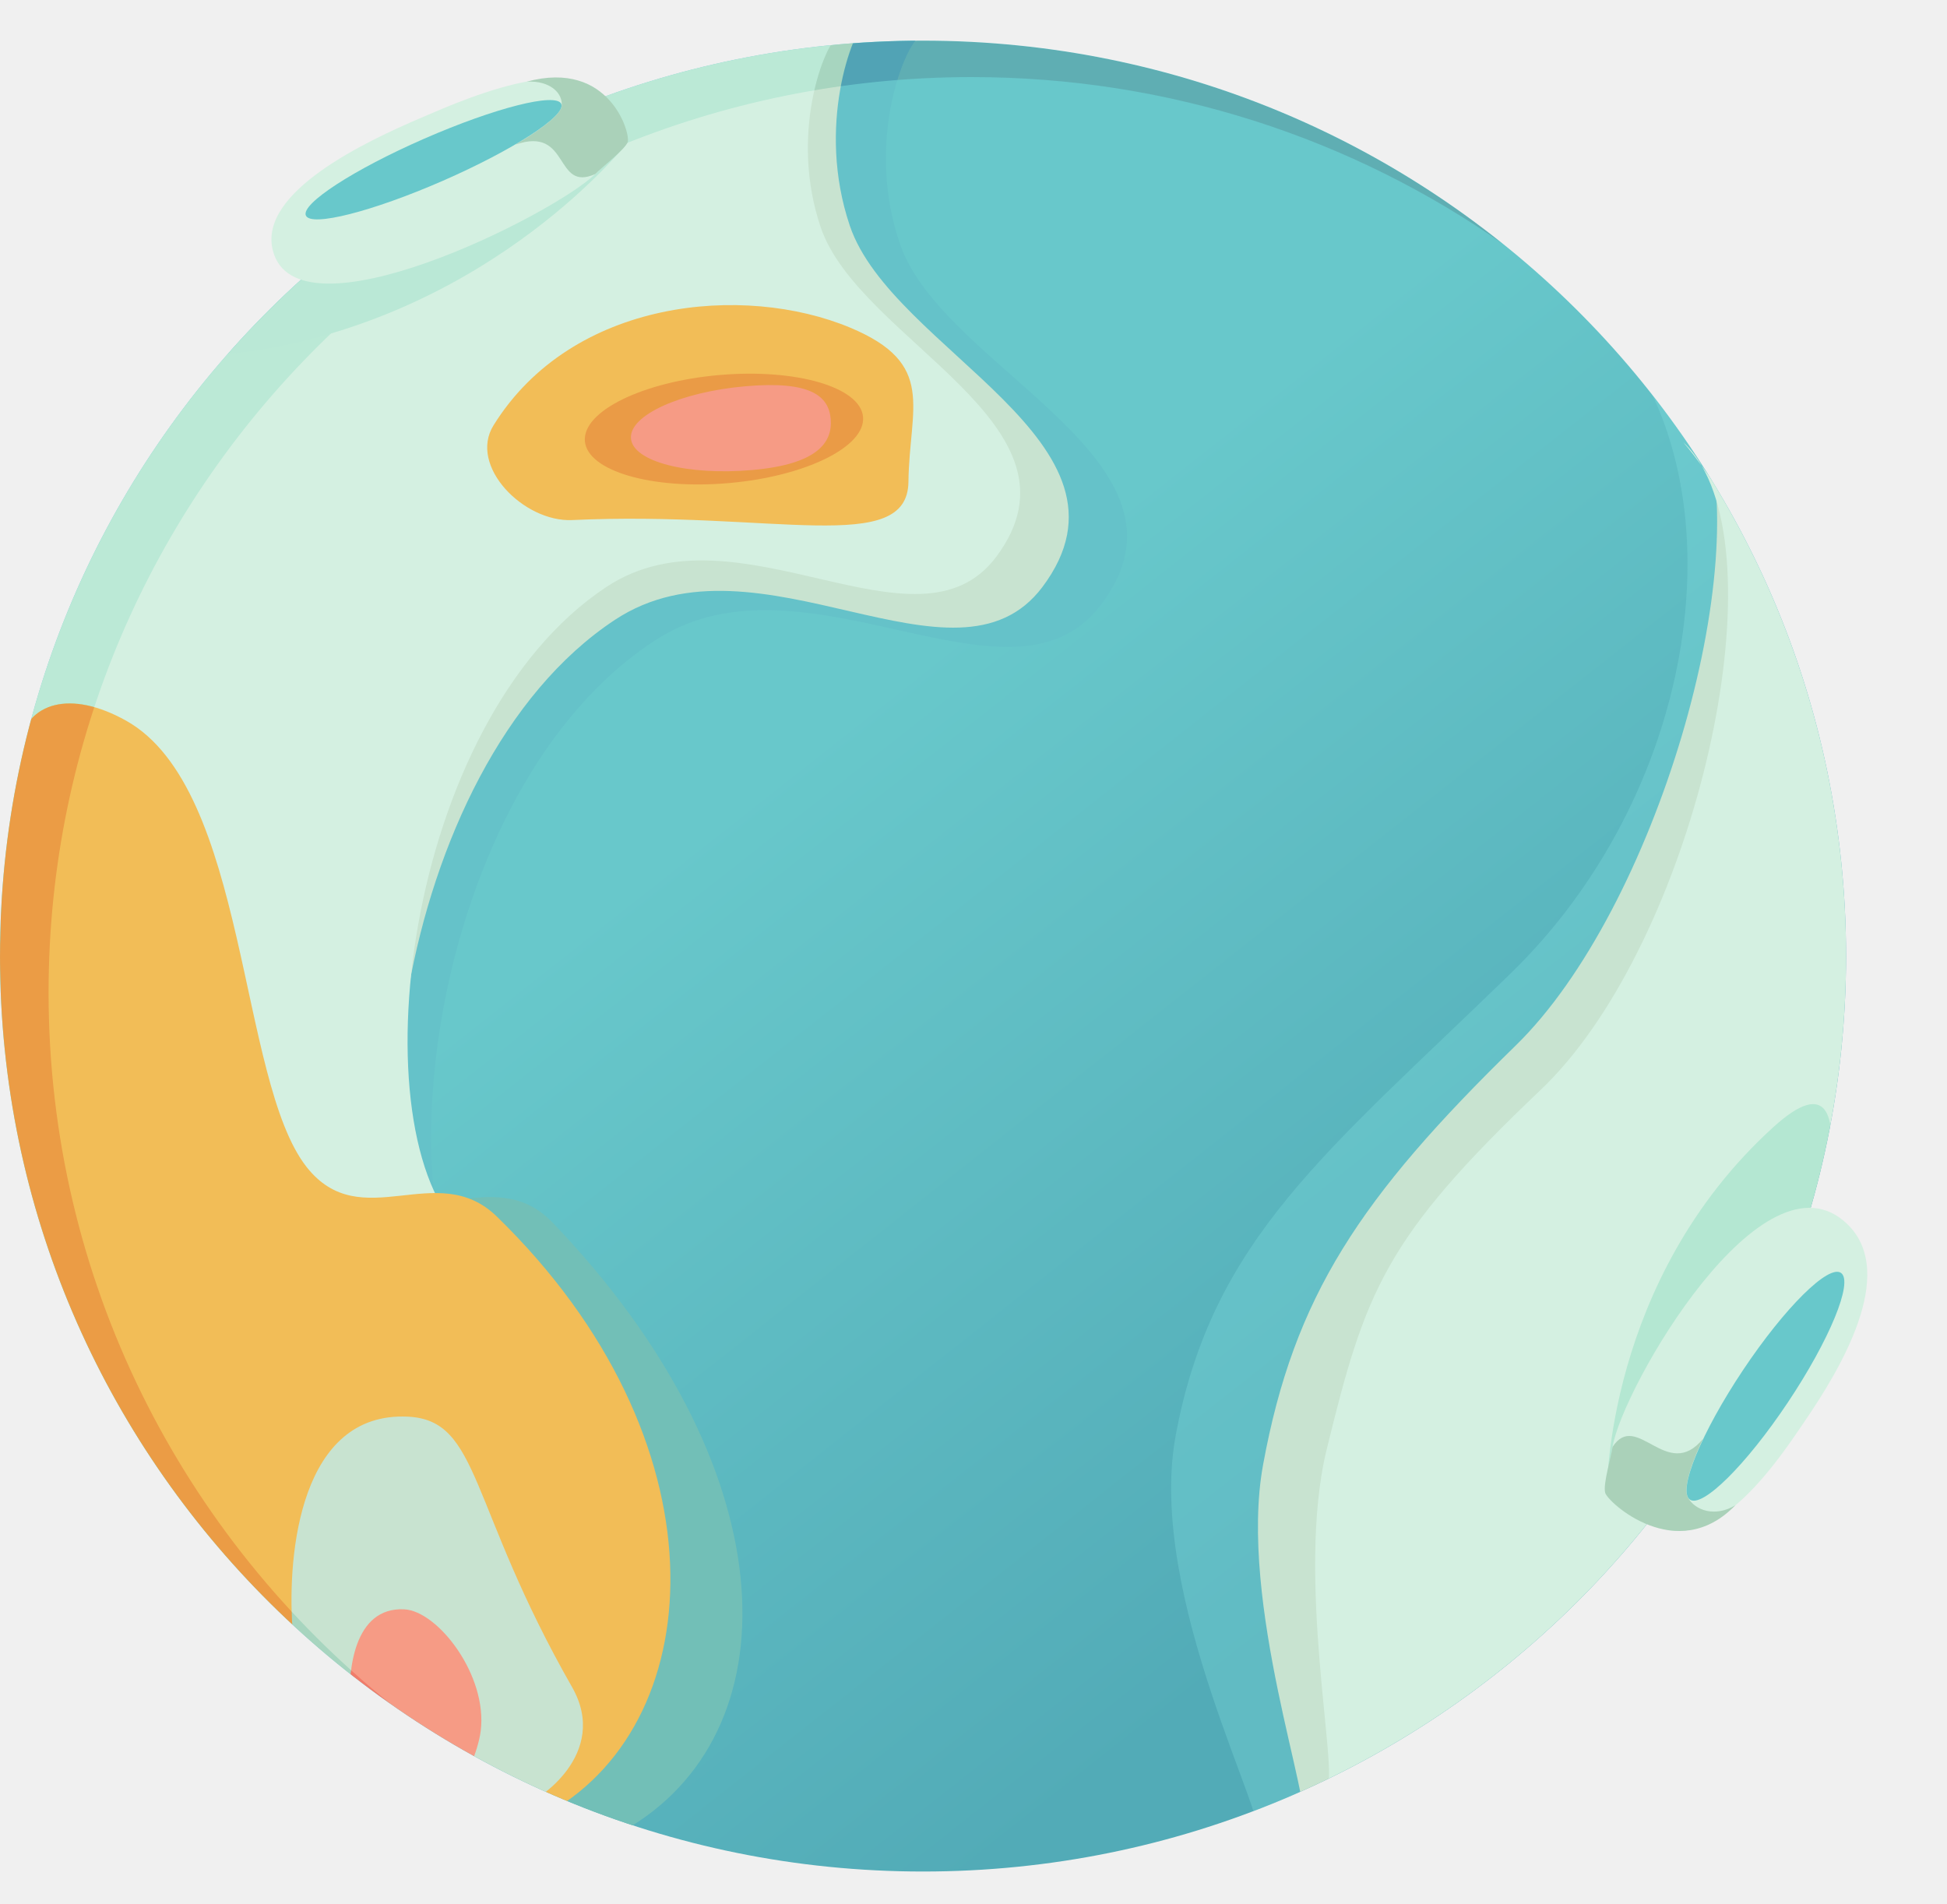
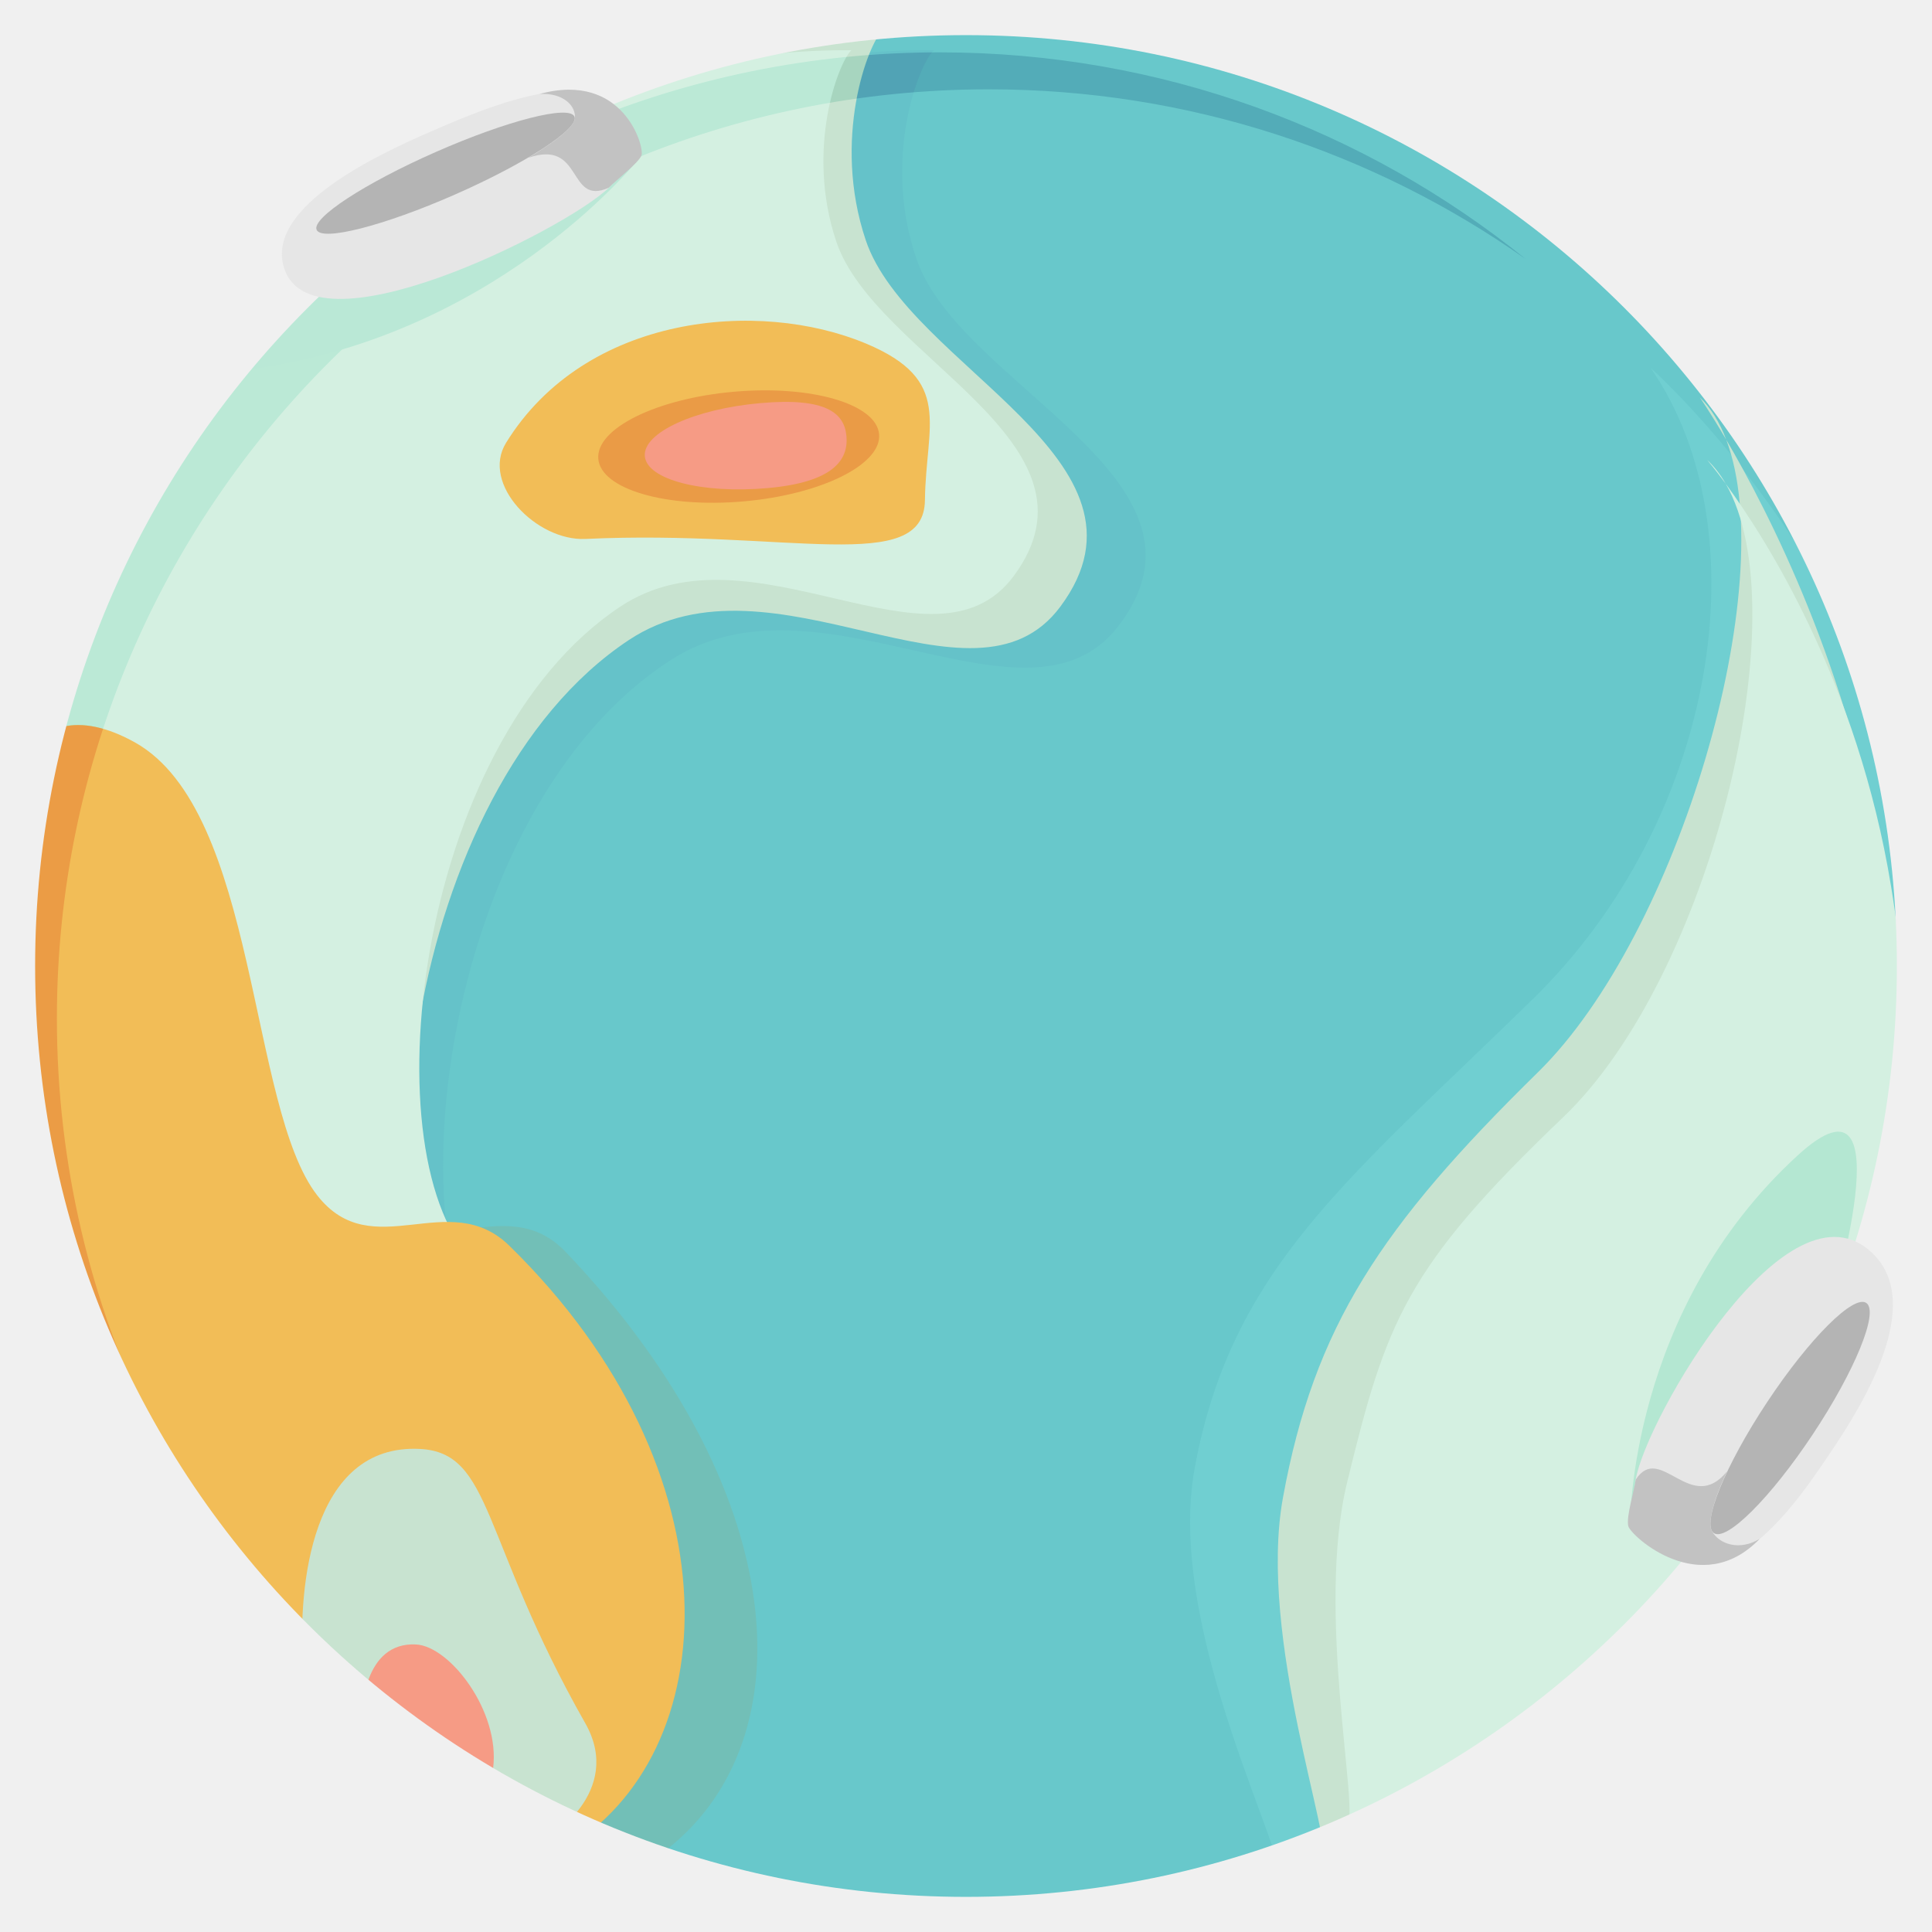
- <svg xmlns="http://www.w3.org/2000/svg" width="135" height="132" viewBox="0 0 135 132" fill="none">
-   <ellipse cx="64" cy="66.298" rx="64" ry="63.48" fill="url(#paint0_linear)" />
-   <mask id="mask0" style="mask-type:alpha" maskUnits="userSpaceOnUse" x="0" y="2" width="128" height="128">
-     <ellipse cx="64" cy="66.298" rx="64" ry="63.48" fill="white" />
-   </mask>
-   <g mask="url(#mask0)">
-     <path d="M38.318 84.781C54.447 101.6 55.114 119.618 43.789 126.626C-12.063 109.801 12.572 64.213 24.934 81.043C28.777 86.276 34.082 80.364 38.318 84.781Z" fill="#72BFB7" />
-     <path d="M45.573 44.313C29.524 54.529 25.835 85.908 34.335 93.498C22.666 97.445 -0.674 95.32 -0.674 55.243C-0.674 15.167 42.573 2.522 63.608 2.674C62.599 3.585 60.008 10.066 62.429 16.989C65.454 25.642 84.039 32.017 76.26 42.036C70.036 50.052 55.856 37.768 45.573 44.313Z" fill="#65C2C9" />
-     <path opacity="0.3" d="M104.758 67.489C117.439 55.153 120.525 35.415 112.842 24.39C112.842 24.39 124.968 35.081 130.021 51.452C135.074 67.823 134.559 106.118 87.242 127.628C88.282 126.631 79.459 110.748 81.516 99.564C84.031 85.891 92.076 79.825 104.758 67.489Z" fill="#83E1E2" />
-     <path d="M42.644 42.977C27.144 53.192 23.581 84.571 31.791 92.162C20.52 96.109 -2.021 93.983 -2.021 53.907C-2.021 13.831 39.748 1.186 60.063 1.338C59.089 2.249 56.587 8.73 58.924 15.652C61.846 24.305 79.796 30.681 72.282 40.7C66.271 48.715 52.576 36.432 42.644 42.977Z" fill="#C8E3D0" />
-     <path d="M42.06 40.692C27.931 50.019 24.684 78.67 32.167 85.6C21.894 89.204 1.347 87.263 1.347 50.671C1.347 14.079 39.42 2.534 57.937 2.673C57.049 3.504 54.768 9.422 56.899 15.743C59.563 23.643 75.924 29.465 69.075 38.613C63.596 45.931 51.113 34.716 42.06 40.692Z" fill="#D4F0E1" />
-     <path d="M116.211 26.394C116.978 27.129 117.579 28.108 118.027 29.285C120.935 34.222 126.53 45.059 128.674 58.468C131.628 76.949 130.575 107.916 90.274 126.292C91.16 125.44 85.827 111.123 87.579 101.568C89.721 89.888 94.294 83.039 105.095 72.501C114.749 63.081 121.798 39.191 118.027 29.285C116.927 27.418 116.211 26.394 116.211 26.394Z" fill="#C8E3D0" />
-     <path d="M116.717 30.669C117.202 31.12 117.626 31.666 117.991 32.296C120.717 35.994 127.05 45.809 129.347 59.805C132.309 77.847 131.032 102.57 91.985 123.953C92.873 123.122 89.814 109.418 91.985 100.526C94.67 89.532 96 85.865 106.825 75.577C116.925 65.977 123.094 41.07 117.991 32.296C117.204 31.227 116.717 30.669 116.717 30.669Z" fill="#D4F0E1" />
-     <path d="M34.45 84.36C50.349 99.834 49.334 119.176 38.171 125.624C-1.236 114.544 -2.197 69.746 1.299 51.693C1.881 48.684 4.897 47.824 8.741 49.973C17.198 54.701 16.521 74.903 21.257 80.921C25.046 85.735 30.275 80.296 34.45 84.36Z" fill="#F2BD57" />
-     <path d="M28.295 98.237C20.805 97.862 19.936 107.768 20.27 112.768C25.888 121.018 33.534 124.331 36.654 124.956C37.1 124.956 42.339 121.675 39.664 116.987C32.449 104.345 33.311 98.489 28.295 98.237Z" fill="#C8E3D0" />
-     <path d="M62.989 33.411C63.052 28.236 64.96 25.229 58.947 22.719C51.576 19.642 39.673 20.715 34.22 29.494C32.463 32.323 36.326 36.219 39.673 36.063C53.558 35.415 62.926 38.585 62.989 33.411Z" fill="#F2BD57" />
-     <path d="M28.026 111.596C24.53 111.427 24.124 115.885 24.28 118.135C26.902 121.847 30.47 123.338 31.927 123.619C32.135 123.619 33.143 121.524 33.331 120.033C33.816 116.18 30.366 111.709 28.026 111.596Z" fill="#F69B85" />
-     <g style="mix-blend-mode:color-burn" opacity="0.2">
-       <path d="M0 66.298C0 87.737 10.716 106.695 27.125 118.188C12.633 106.55 3.368 88.761 3.368 68.826C3.368 33.767 32.022 5.346 67.368 5.346C81.099 5.346 93.82 9.635 104.244 16.936C93.25 8.107 79.248 2.818 64 2.818C28.654 2.818 0 31.239 0 66.298Z" fill="#404859" />
-     </g>
-     <g style="mix-blend-mode:color-burn" opacity="0.3">
-       <path fill-rule="evenodd" clip-rule="evenodd" d="M111.421 103.431L125.077 89.043C125.077 89.043 130.579 71.23 122.951 78.165C111.3 88.759 111.421 103.431 111.421 103.431Z" fill="#2B303B" fill-opacity="0.5" />
-     </g>
-     <path fill-rule="evenodd" clip-rule="evenodd" d="M43.537 9.854L22.845 14.565C22.845 14.565 6.884 26.064 17.744 24.312C34.331 21.636 43.537 9.854 43.537 9.854Z" fill="#BAE8D6" />
-   </g>
-   <path fill-rule="evenodd" clip-rule="evenodd" d="M111.809 100.336C111.698 101.017 111.718 101.737 111.866 102.464C112.002 103.188 112.379 103.888 112.942 104.457C117.776 109.686 123.12 101.519 125.131 98.56C127.459 95.148 131.654 88.354 128.098 84.893C122.289 79.239 112.469 96.263 111.809 100.336Z" fill="#D4F0E1" />
-   <path fill-rule="evenodd" clip-rule="evenodd" d="M117.033 103.836C116.533 102.912 118.085 99.769 118.085 99.769C115.589 102.816 113.49 97.757 111.809 100.336C111.705 101.104 111.146 102.861 111.297 103.508C111.448 104.156 116.268 108.571 120.325 104.379C118.951 105.218 117.534 104.76 117.033 103.836Z" fill="#AAD1B9" />
-   <path d="M120.86 95.002C117.963 99.34 116.31 103.361 117.167 103.982C118.024 104.603 121.067 101.59 123.963 97.251C126.86 92.913 128.513 88.893 127.656 88.272C126.799 87.65 123.756 90.664 120.86 95.002Z" fill="#68C8CB" />
-   <path d="M49.865 26.007C55.191 25.541 59.657 26.84 59.842 28.909C60.026 30.977 55.858 33.032 50.532 33.499C45.206 33.965 40.739 32.666 40.555 30.598C40.37 28.529 44.539 26.474 49.865 26.007Z" fill="#EA9B46" />
-   <path d="M51.693 26.784C56.212 26.388 57.469 27.463 57.6 29.067C57.731 30.671 56.687 32.196 52.169 32.592C47.65 32.987 43.881 32.008 43.75 30.404C43.618 28.801 47.175 27.18 51.693 26.784Z" fill="#F69B85" />
-   <path fill-rule="evenodd" clip-rule="evenodd" d="M41.274 12.067C41.756 11.596 42.152 11.045 42.446 10.437C42.748 9.837 42.835 9.16 42.694 8.509C41.677 2.658 32.563 6.724 29.198 8.168C25.312 9.83 17.938 13.311 18.907 17.324C20.489 23.88 38.393 14.884 41.274 12.067Z" fill="#D4F0E1" />
-   <path fill-rule="evenodd" clip-rule="evenodd" d="M38.942 7.368C38.828 8.263 35.74 10.027 35.74 10.027C39.557 8.707 38.401 13.354 41.274 12.067C41.801 11.528 43.271 10.421 43.516 9.872C43.762 9.324 42.29 4.093 36.522 5.663C38.142 5.57 39.056 6.474 38.942 7.368Z" fill="#AAD1B9" />
-   <path d="M30.706 12.536C35.595 10.398 39.271 8.012 38.915 7.206C38.559 6.399 34.308 7.478 29.418 9.616C24.529 11.753 20.853 14.14 21.209 14.946C21.564 15.752 25.816 14.673 30.706 12.536Z" fill="#68C8CB" />
+ <svg xmlns="http://www.w3.org/2000/svg" viewBox="0 0 110 110" fill="none">
  <defs>
-     <linearGradient id="paint0_linear" x1="48.505" y1="57.466" x2="91.191" y2="111.596" gradientUnits="userSpaceOnUse">
+     <mask id="planet-mask" style="mask-type:alpha" x="0" y="0" width="110" height="110">
+       <circle cx="55" cy="55" r="53" fill="#fff" />
+     </mask>
+     <linearGradient id="planet-gradient" x1="40" y1="46" x2="76" y2="91">
      <stop stop-color="#68C8CB" />
      <stop offset="1" stop-color="#52ABB7" />
    </linearGradient>
  </defs>
+   <g mask="url(#planet-mask)">
+     <circle cx="55" cy="55" r="55" fill="url(#planet-gradient)" />
+     <path d="M32.21 71.282c13.371 14.016 13.924 29.031 4.536 34.871-46.298-14.021-25.878-52.01-15.63-37.986 3.186 4.36 7.583-.566 11.094 3.115Z" fill="#72BFB7" />
+     <path d="M38.224 37.559c-13.303 8.513-16.361 34.662-9.315 40.987-9.673 3.29-29.02 1.518-29.02-31.879S35.738 2.733 53.174 2.86c-.836.759-2.984 6.16-.977 11.928C54.706 22 70.112 27.312 63.662 35.661c-5.16 6.68-16.914-3.556-25.438 1.898Z" fill="#65C2C9" />
+     <path opacity=".3" d="M87.287 56.872c10.512-10.28 13.07-26.728 6.701-35.916 0 0 10.052 8.91 14.241 22.552 4.188 13.643 3.761 45.555-35.462 63.48.862-.831-6.453-14.067-4.747-23.387 2.085-11.394 8.754-16.449 19.267-26.729Z" fill="#83E1E2" />
+     <path d="M35.797 36.445C22.948 44.958 19.995 71.107 26.8 77.433c-9.343 3.289-28.028 1.517-28.028-31.88 0-33.396 34.624-43.934 51.464-43.807-.807.759-2.881 6.16-.944 11.929 2.422 7.21 17.302 12.523 11.073 20.873-4.983 6.68-16.335-3.557-24.568 1.897Z" fill="#C8E3D0" />
+     <path d="M35.313 34.541C23.6 42.314 20.909 66.189 27.112 71.965 18.596 74.968 1.564 73.35 1.564 42.857c0-30.493 31.56-40.114 46.91-39.998-.736.693-2.627 5.624-.86 10.891 2.208 6.584 15.77 11.435 10.093 19.059-4.542 6.098-14.89-3.248-22.394 1.732Z" fill="#D4F0E1" />
+     <path d="M96.78 22.626c.636.612 1.134 1.429 1.505 2.41 2.412 4.114 7.049 13.144 8.827 24.319 2.449 15.4 1.575 41.206-31.832 56.519.734-.71-3.687-12.64-2.234-20.603 1.775-9.733 5.566-15.44 14.52-24.223 8.002-7.849 13.845-27.758 10.72-36.013-.912-1.556-1.506-2.409-1.506-2.409Z" fill="#C8E3D0" />
+     <path d="M97.2 26.188c.402.377.753.832 1.056 1.356 2.259 3.082 7.51 11.261 9.414 22.925 2.455 15.034 1.396 35.637-30.971 53.457.736-.693-1.8-12.113 0-19.523 2.225-9.162 3.328-12.218 12.3-20.791 8.373-8 13.487-28.756 9.257-36.068-.653-.89-1.056-1.356-1.056-1.356Z" fill="#D4F0E1" />
+     <path d="M29.004 70.931c13.18 12.895 12.339 29.014 3.085 34.387C-.578 96.084-1.374 58.752 1.524 43.708c.483-2.507 2.982-3.224 6.169-1.432 7.01 3.94 6.45 20.775 10.375 25.79 3.14 4.011 7.475-.521 10.936 2.865Z" fill="#F2BD57" />
+     <path d="M23.902 82.496c-6.209-.313-6.93 7.942-6.652 12.109 4.657 6.875 10.995 9.635 13.582 10.156.37 0 4.712-2.734 2.495-6.64-5.981-10.536-5.267-15.416-9.425-15.625Z" fill="#C8E3D0" />
+     <path d="M52.662 28.473c.052-4.312 1.634-6.818-3.35-8.91C43.2 17 33.334 17.894 28.814 25.21c-1.457 2.358 1.746 5.605 4.52 5.475 11.51-.54 19.276 2.101 19.328-2.21Z" fill="#F2BD57" />
+     <path d="M23.679 93.628c-2.898-.14-3.234 3.574-3.105 5.449 2.173 3.094 5.131 4.336 6.338 4.57.173 0 1.01-1.746 1.165-2.988.402-3.211-2.458-6.937-4.398-7.031Z" fill="#F69B85" />
+     <path d="M.447 55.88c0 17.866 8.883 33.663 22.485 43.241C10.919 89.423 3.239 74.6 3.239 57.986c0-29.216 23.753-52.9 53.053-52.9 11.383 0 21.928 3.574 30.568 9.658C77.747 7.387 66.14 2.98 53.5 2.98 24.2 2.98.447 26.663.447 55.88Z" fill="#404859" style="mix-blend-mode:color-burn" opacity=".2" />
+     <path d="m92.81 86.823 11.32-11.99s4.561-14.844-1.762-9.064c-9.659 8.828-9.558 21.054-9.558 21.054Z" fill="#2B303B" fill-opacity=".5" style="mix-blend-mode:color-burn" opacity=".3" />
+     <path d="m36.538 8.843-17.153 3.926s-13.231 9.582-4.23 8.122c13.75-2.23 21.383-12.048 21.383-12.048Z" fill="#BAE8D6" />
+   </g>
+   <path d="M93.131 84.245a4.96 4.96 0 0 0 .047 1.773c.113.603.426 1.186.893 1.66 4.007 4.358 8.436-2.447 10.104-4.914 1.929-2.843 5.407-8.504 2.459-11.389-4.815-4.711-12.956 9.476-13.503 12.87Z" fill="#E6E6E6" />
+   <path d="M97.462 87.161c-.415-.77.872-3.389.872-3.389-2.07 2.54-3.809-1.677-5.203.472-.086.64-.55 2.105-.424 2.644.125.54 4.12 4.219 7.484.726-1.14.699-2.314.317-2.729-.453Z" fill="#C2C2C2" />
+   <path d="M100.634 79.8c-2.401 3.615-3.772 6.965-3.061 7.483.71.517 3.233-1.994 5.634-5.609 2.401-3.615 3.771-6.966 3.061-7.483-.711-.518-3.233 1.993-5.634 5.609Z" fill="#B4B4B4" />
+   <path d="M41.782 22.304c4.415-.389 8.118.694 8.27 2.418.154 1.724-3.302 3.436-7.717 3.825-4.415.389-8.117-.694-8.27-2.418-.153-1.724 3.303-3.436 7.717-3.825Z" fill="#EA9B46" />
+   <path d="M43.298 22.951c3.746-.33 4.788.566 4.897 1.903.108 1.336-.757 2.607-4.503 2.937-3.745.33-6.87-.486-6.979-1.823-.108-1.336 2.84-2.687 6.585-3.017Z" fill="#F69B85" />
+   <path d="M34.661 10.687c.4-.392.728-.852.971-1.358.25-.5.323-1.064.206-1.607-.843-4.876-8.398-1.487-11.187-.284-3.222 1.385-9.335 4.286-8.531 7.63 1.312 5.463 16.153-2.034 18.541-4.38Z" fill="#E6E6E6" />
+   <path d="M32.728 6.772c-.094.745-2.654 2.215-2.654 2.215 3.164-1.1 2.205 2.772 4.587 1.7.437-.45 1.655-1.372 1.859-1.829.203-.457-1.017-4.816-5.798-3.507 1.343-.078 2.1.675 2.006 1.42Z" fill="#C2C2C2" />
+   <path d="M25.9 11.078c4.054-1.782 7.1-3.77 6.806-4.442-.295-.672-3.82.227-7.873 2.008-4.053 1.782-7.1 3.77-6.805 4.442.295.672 3.82-.227 7.873-2.008Z" fill="#B4B4B4" />
</svg>
